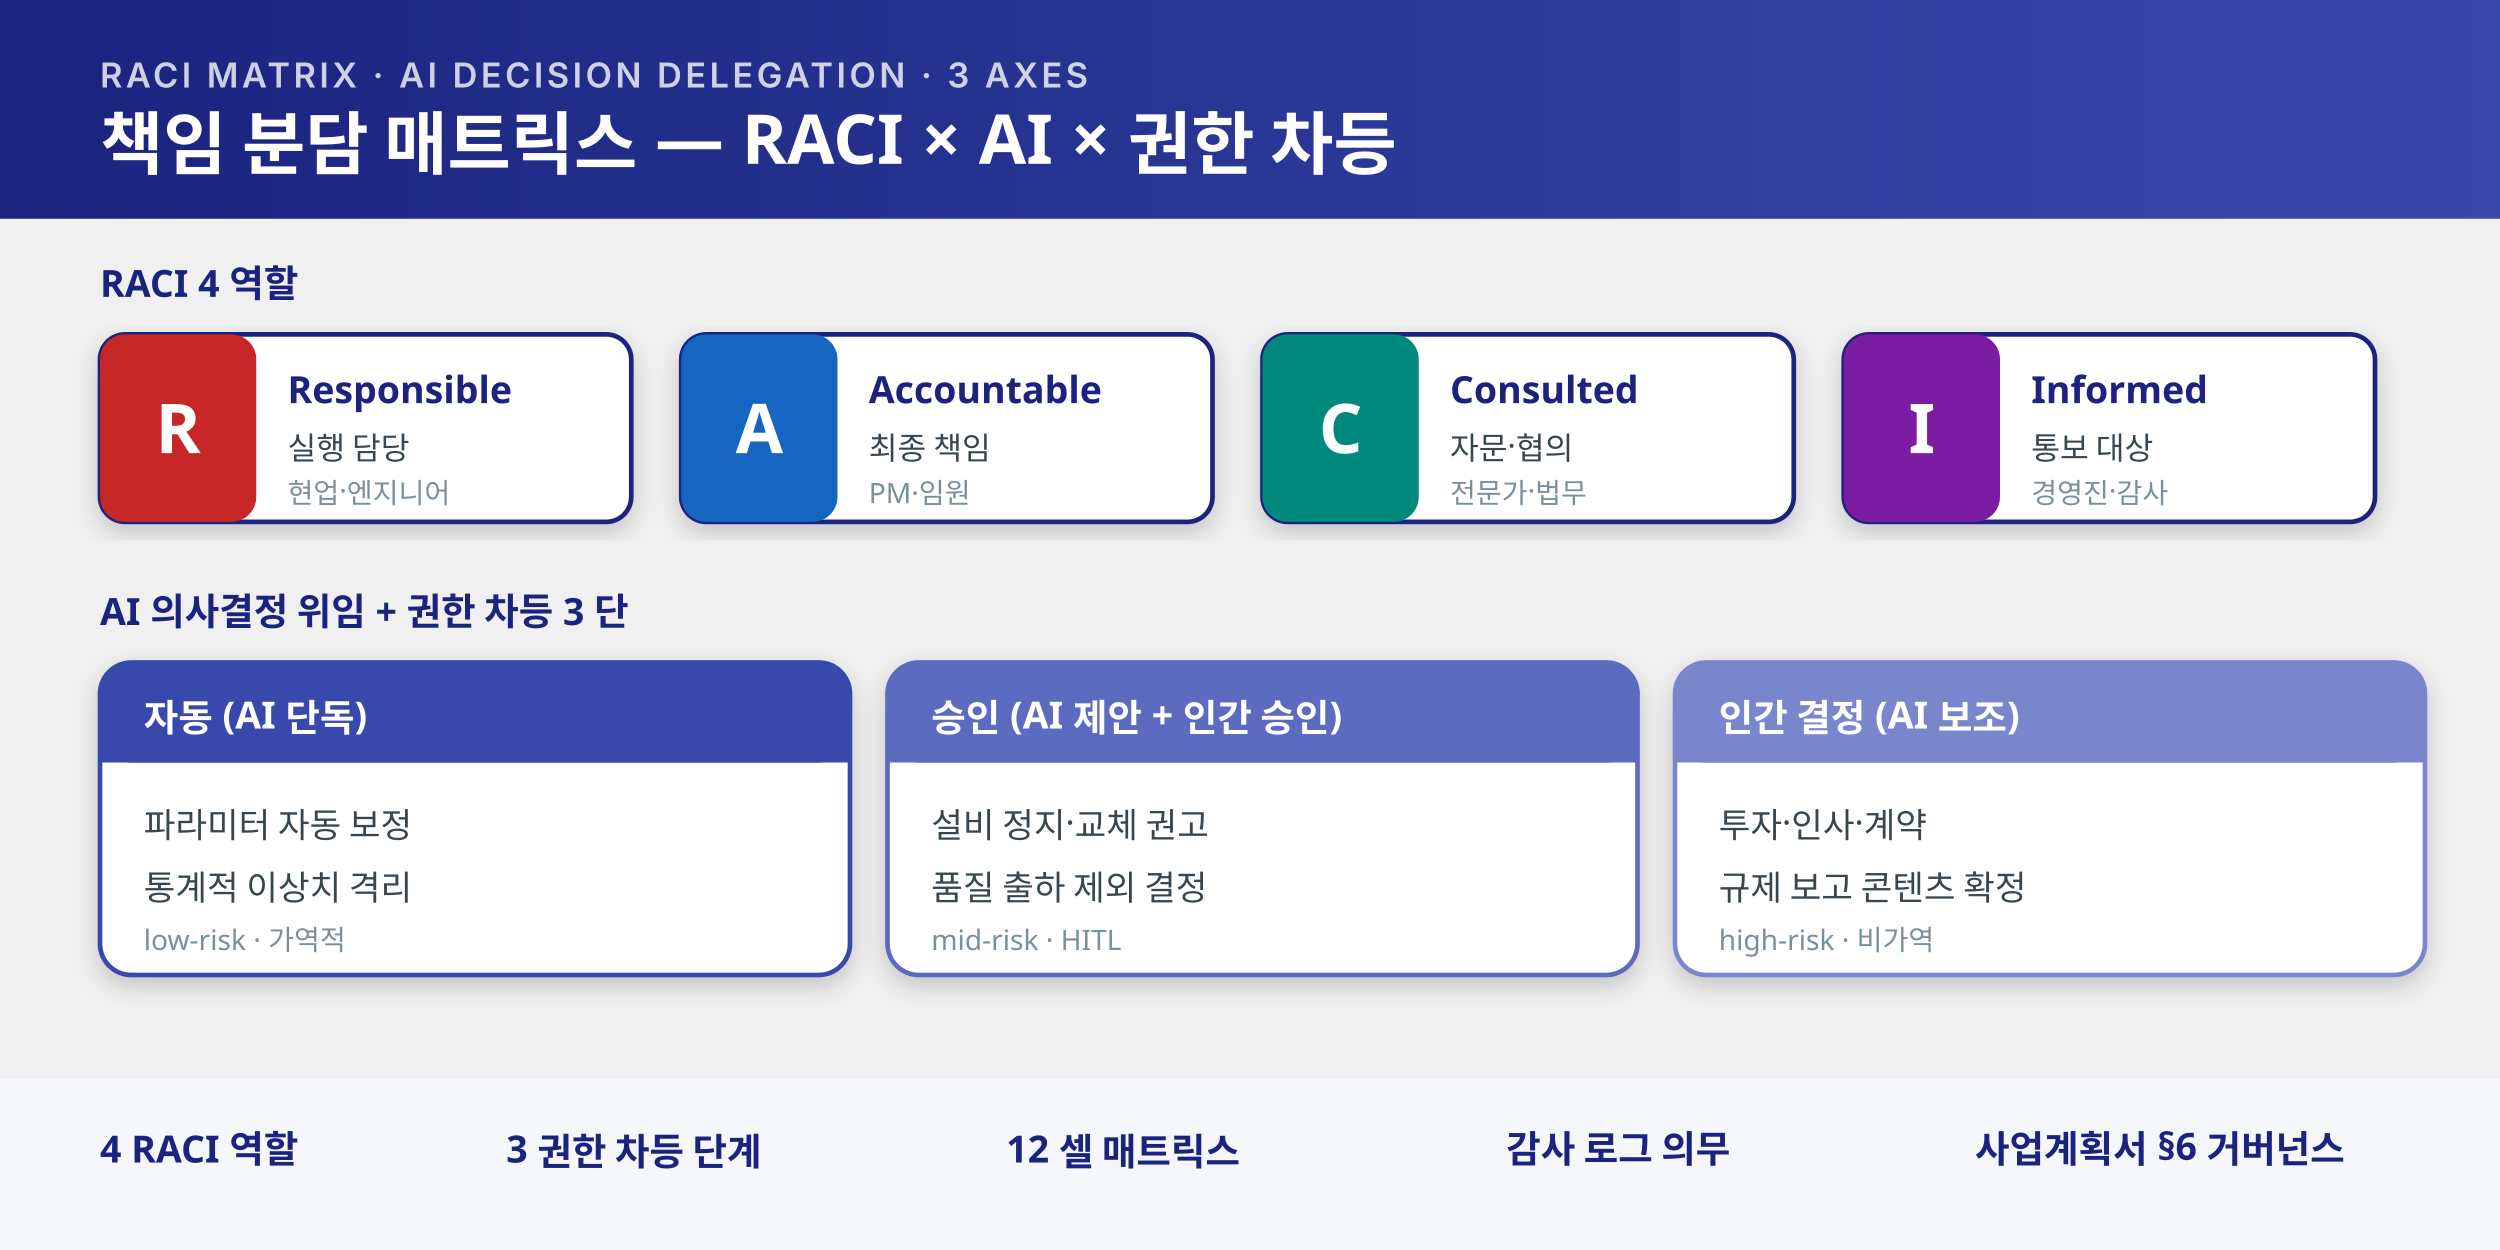
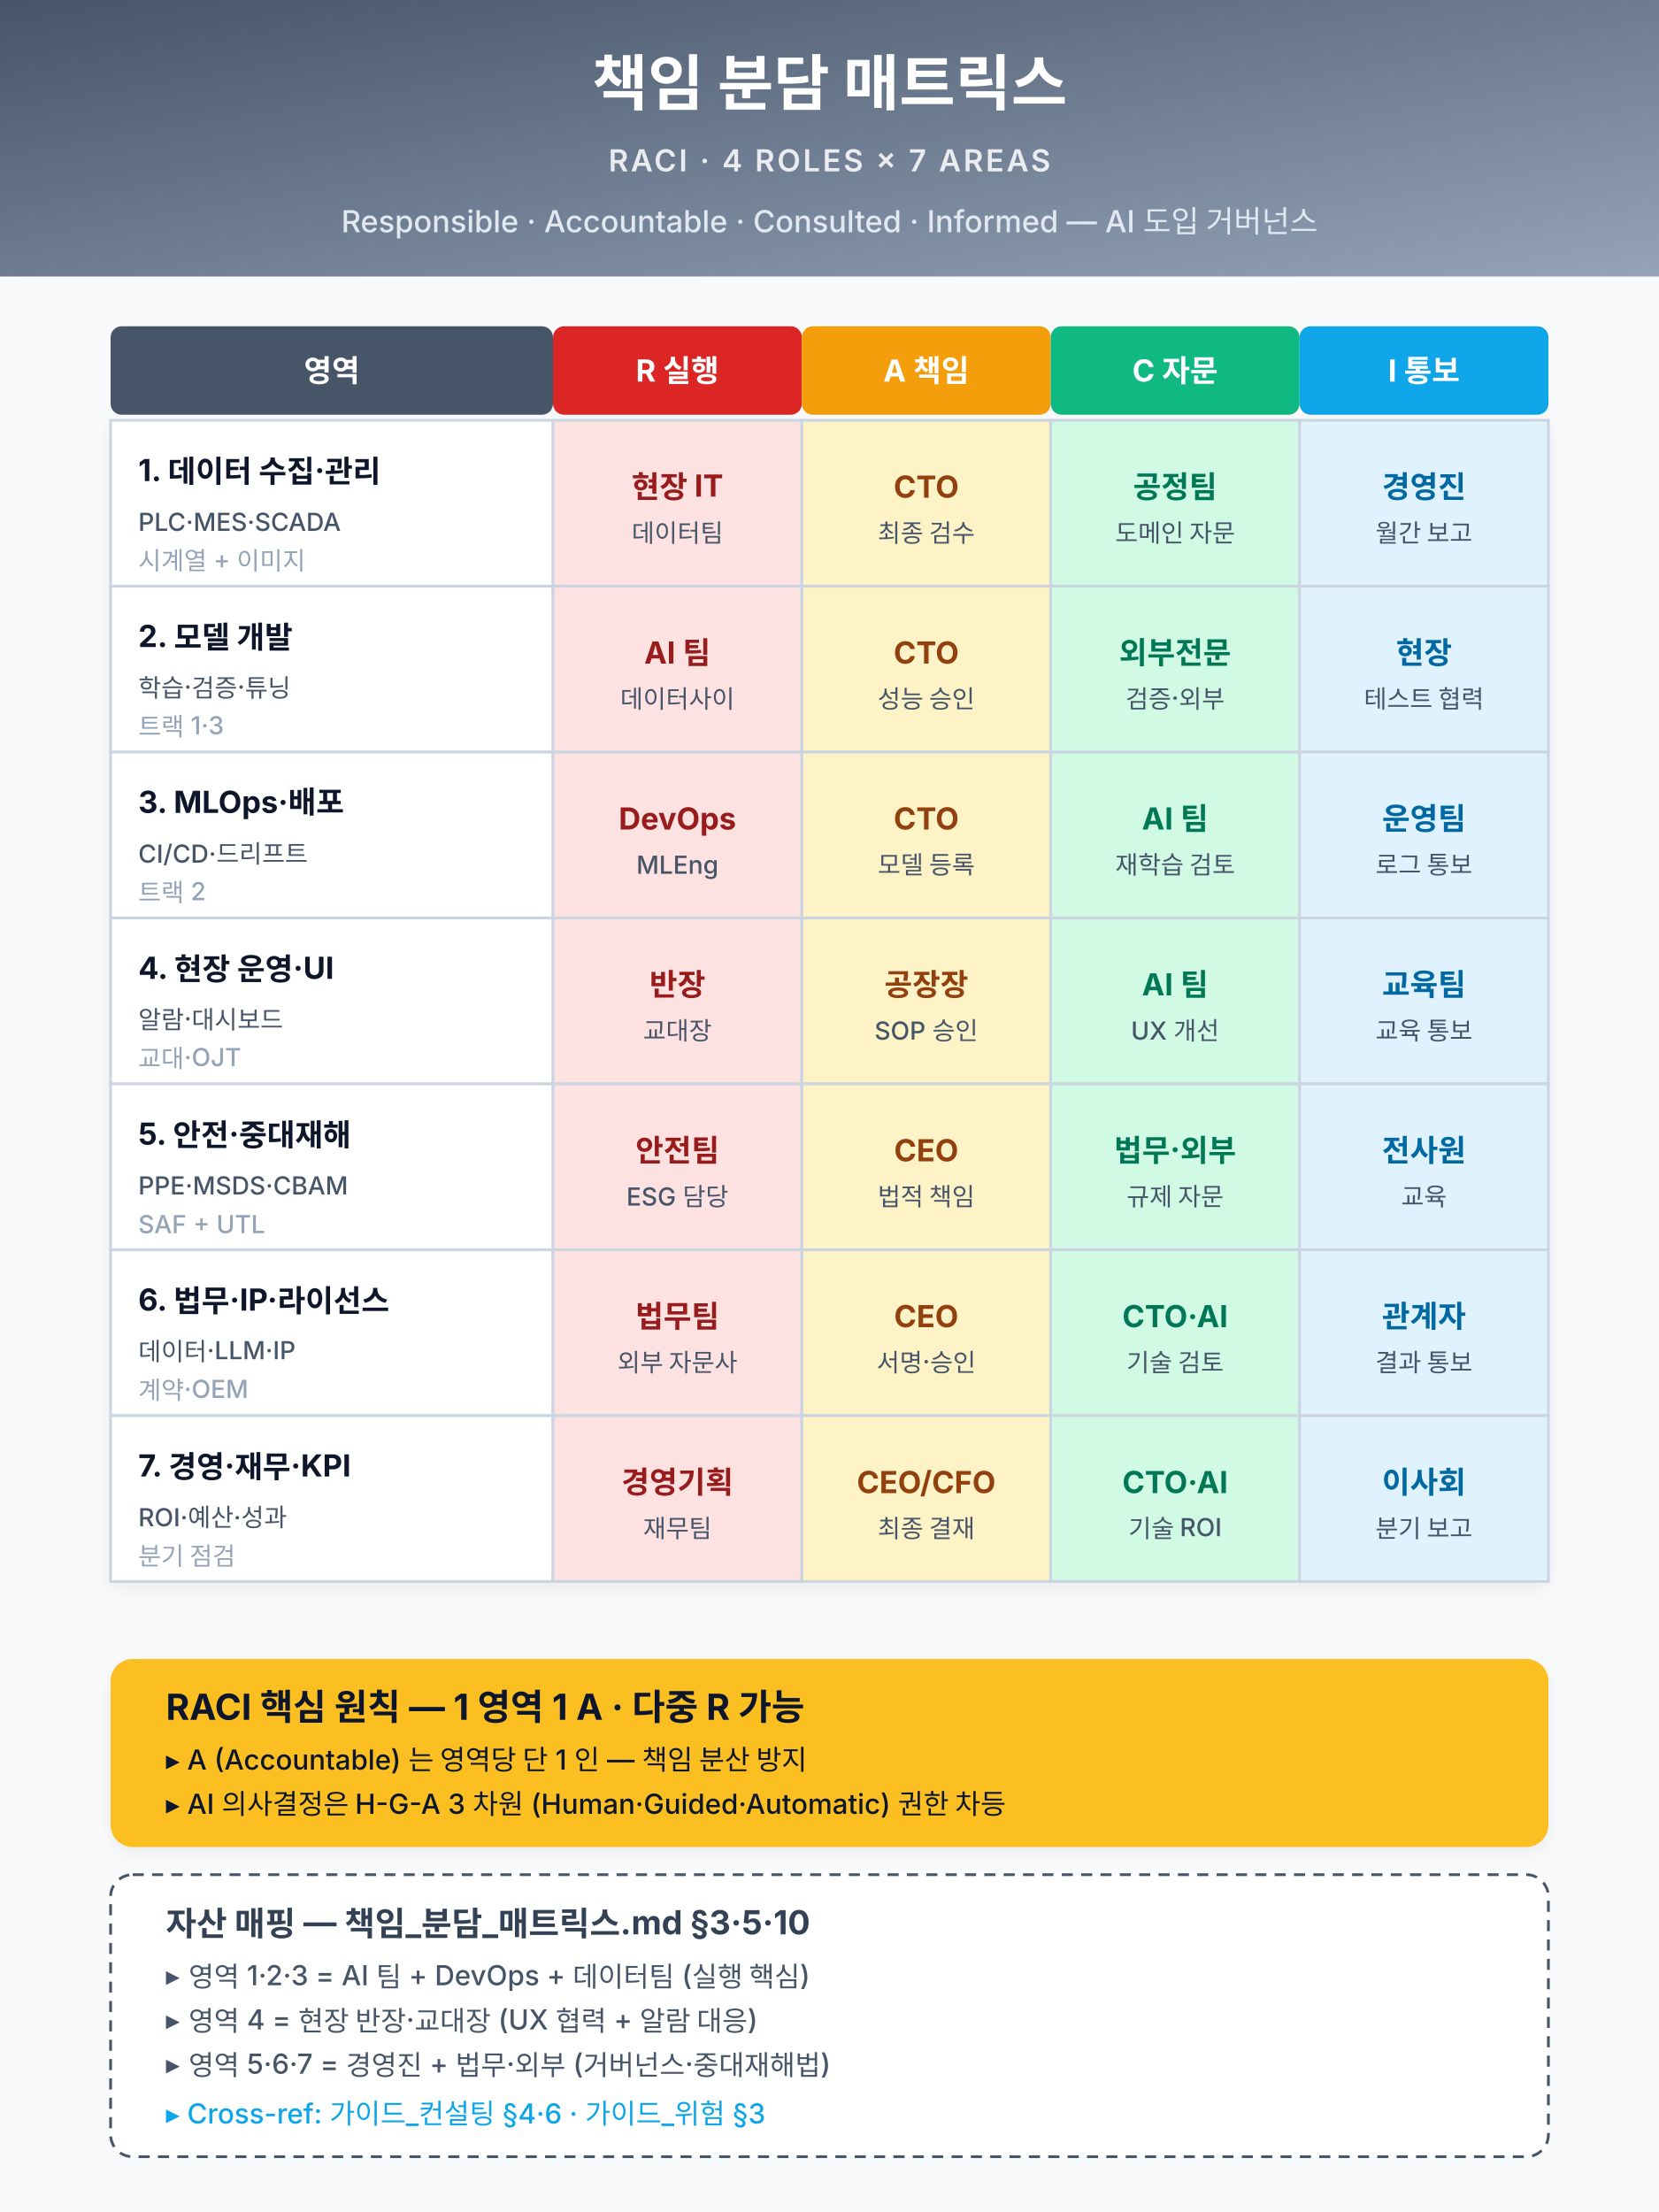
- <svg xmlns="http://www.w3.org/2000/svg" viewBox="0 0 800 400" role="img" aria-label="RACI 책임 분담 매트릭스 — 4 역할 + AI 의사결정 + 권한 차등 3 차원" class="zoomable">
+ <svg xmlns="http://www.w3.org/2000/svg" viewBox="0 0 600 800" role="img" aria-label="RACI 책임 분담 매트릭스 — 4 컬럼 × 7 영역 세로형" class="zoomable">
  <defs>
-     <linearGradient id="raci-hd" x1="0" y1="0" x2="1" y2="0">
-       <stop offset="0%" stop-color="#1A237E" />
-       <stop offset="100%" stop-color="#3949AB" />
+     <linearGradient id="raci-header" x1="0" y1="0" x2="1" y2="1">
+       <stop offset="0%" stop-color="#475569" />
+       <stop offset="100%" stop-color="#94A3B8" />
    </linearGradient>
-     <filter id="raci-shadow" x="-10%" y="-10%" width="120%" height="120%">
-       <feDropShadow dx="0" dy="3" stdDeviation="4" flood-color="#000" flood-opacity="0.18" />
+     <filter id="raci-shadow" x="-20%" y="-20%" width="140%" height="140%">
+       <feDropShadow dx="0" dy="4" stdDeviation="6" flood-color="#0F172A" flood-opacity="0.08" />
+       <feDropShadow dx="0" dy="2" stdDeviation="3" flood-color="#0F172A" flood-opacity="0.06" />
    </filter>
    <style>
-       .ko { font-family: 'Pretendard','Apple SD Gothic Neo',sans-serif; font-weight: 700; }
-       .ko-r { font-family: 'Pretendard','Apple SD Gothic Neo',sans-serif; font-weight: 500; }
-       .en { font-family: 'Inter',sans-serif; font-weight: 600; letter-spacing: 0.10em; }
+       .ko { font-family: 'Pretendard', system-ui, -apple-system, sans-serif; font-weight: 700; }
+       .ko-r { font-family: 'Pretendard', system-ui, -apple-system, sans-serif; font-weight: 500; }
+       .en { font-family: 'Pretendard', system-ui, -apple-system, sans-serif; font-weight: 600; letter-spacing: 0.08em; }
    </style>
  </defs>
-   <rect width="800" height="70" fill="url(#raci-hd)" />
-   <text x="32" y="28" class="en" fill="rgba(255,255,255,0.78)" font-size="11">RACI MATRIX · AI DECISION DELEGATION · 3 AXES</text>
-   <text x="32" y="54" class="ko" fill="white" font-size="22">책임 분담 매트릭스 — RACI × AI × 권한 차등</text>
-   <g transform="translate(32, 95)" class="ko" font-size="11">
-     <text y="0" fill="#1A237E" font-size="12" font-weight="700">RACI 4 역할</text>
-     <g transform="translate(0, 12)" filter="url(#raci-shadow)">
-       <rect width="170" height="60" rx="8" fill="white" stroke="#1A237E" stroke-width="1.5" />
-       <rect width="50" height="60" rx="8" fill="#C62828" />
-       <text x="25" y="38" text-anchor="middle" class="ko" fill="white" font-size="22">R</text>
-       <text x="60" y="22" fill="#1A237E" font-size="12">Responsible</text>
-       <text x="60" y="40" class="ko-r" fill="#37474F" font-size="10">실행 담당</text>
-       <text x="60" y="54" class="ko-r" fill="#78909C" font-size="9">현업·엔지니어</text>
+   <rect width="600" height="800" fill="#F8FAFC" />
+   <rect width="600" height="100" fill="url(#raci-header)" />
+   <text x="300" y="38" text-anchor="middle" class="ko" font-size="22" fill="white">책임 분담 매트릭스</text>
+   <text x="300" y="62" text-anchor="middle" class="en" font-size="11" fill="rgba(255,255,255,0.85)">RACI · 4 ROLES × 7 AREAS</text>
+   <text x="300" y="84" text-anchor="middle" class="ko-r" font-size="11" fill="#E2E8F0">Responsible · Accountable · Consulted · Informed — AI 도입 거버넌스</text>
+   <g transform="translate(40, 118)">
+     <rect width="160" height="32" rx="4" fill="#475569" />
+     <text x="80" y="20" text-anchor="middle" class="ko" font-size="11" fill="white">영역</text>
+     <rect x="160" width="90" height="32" rx="4" fill="#DC2626" />
+     <text x="205" y="20" text-anchor="middle" class="ko" font-size="11" fill="white">R 실행</text>
+     <rect x="250" width="90" height="32" rx="4" fill="#F59E0B" />
+     <text x="295" y="20" text-anchor="middle" class="ko" font-size="11" fill="white">A 책임</text>
+     <rect x="340" width="90" height="32" rx="4" fill="#10B981" />
+     <text x="385" y="20" text-anchor="middle" class="ko" font-size="11" fill="white">C 자문</text>
+     <rect x="430" width="90" height="32" rx="4" fill="#0EA5E9" />
+     <text x="475" y="20" text-anchor="middle" class="ko" font-size="11" fill="white">I 통보</text>
+   </g>
+   <g transform="translate(40, 152)" filter="url(#raci-shadow)">
+     <g>
+       <rect width="160" height="60" fill="white" stroke="#CBD5E1" />
+       <text x="10" y="22" class="ko" font-size="11" fill="#0F172A">1. 데이터 수집·관리</text>
+       <text x="10" y="40" class="ko-r" font-size="9" fill="#475569">PLC·MES·SCADA</text>
+       <text x="10" y="54" class="ko-r" font-size="9" fill="#94A3B8">시계열 + 이미지</text>
+       <rect x="160" width="90" height="60" fill="#FEE2E2" stroke="#CBD5E1" />
+       <text x="205" y="28" text-anchor="middle" class="ko" font-size="11" fill="#991B1B">현장 IT</text>
+       <text x="205" y="44" text-anchor="middle" class="ko-r" font-size="9" fill="#475569">데이터팀</text>
+       <rect x="250" width="90" height="60" fill="#FEF3C7" stroke="#CBD5E1" />
+       <text x="295" y="28" text-anchor="middle" class="ko" font-size="11" fill="#92400E">CTO</text>
+       <text x="295" y="44" text-anchor="middle" class="ko-r" font-size="9" fill="#475569">최종 검수</text>
+       <rect x="340" width="90" height="60" fill="#D1FAE5" stroke="#CBD5E1" />
+       <text x="385" y="28" text-anchor="middle" class="ko" font-size="11" fill="#047857">공정팀</text>
+       <text x="385" y="44" text-anchor="middle" class="ko-r" font-size="9" fill="#475569">도메인 자문</text>
+       <rect x="430" width="90" height="60" fill="#E0F2FE" stroke="#CBD5E1" />
+       <text x="475" y="28" text-anchor="middle" class="ko" font-size="11" fill="#0369A1">경영진</text>
+       <text x="475" y="44" text-anchor="middle" class="ko-r" font-size="9" fill="#475569">월간 보고</text>
    </g>
-     <g transform="translate(186, 12)" filter="url(#raci-shadow)">
-       <rect width="170" height="60" rx="8" fill="white" stroke="#1A237E" stroke-width="1.5" />
-       <rect width="50" height="60" rx="8" fill="#1565C0" />
-       <text x="25" y="38" text-anchor="middle" class="ko" fill="white" font-size="22">A</text>
-       <text x="60" y="22" fill="#1A237E" font-size="12">Accountable</text>
-       <text x="60" y="40" class="ko-r" fill="#37474F" font-size="10">최종 책임</text>
-       <text x="60" y="54" class="ko-r" fill="#78909C" font-size="9">PM·임원</text>
+     <g transform="translate(0, 60)">
+       <rect width="160" height="60" fill="white" stroke="#CBD5E1" />
+       <text x="10" y="22" class="ko" font-size="11" fill="#0F172A">2. 모델 개발</text>
+       <text x="10" y="40" class="ko-r" font-size="9" fill="#475569">학습·검증·튜닝</text>
+       <text x="10" y="54" class="ko-r" font-size="9" fill="#94A3B8">트랙 1·3</text>
+       <rect x="160" width="90" height="60" fill="#FEE2E2" stroke="#CBD5E1" />
+       <text x="205" y="28" text-anchor="middle" class="ko" font-size="11" fill="#991B1B">AI 팀</text>
+       <text x="205" y="44" text-anchor="middle" class="ko-r" font-size="9" fill="#475569">데이터사이</text>
+       <rect x="250" width="90" height="60" fill="#FEF3C7" stroke="#CBD5E1" />
+       <text x="295" y="28" text-anchor="middle" class="ko" font-size="11" fill="#92400E">CTO</text>
+       <text x="295" y="44" text-anchor="middle" class="ko-r" font-size="9" fill="#475569">성능 승인</text>
+       <rect x="340" width="90" height="60" fill="#D1FAE5" stroke="#CBD5E1" />
+       <text x="385" y="28" text-anchor="middle" class="ko" font-size="11" fill="#047857">외부전문</text>
+       <text x="385" y="44" text-anchor="middle" class="ko-r" font-size="9" fill="#475569">검증·외부</text>
+       <rect x="430" width="90" height="60" fill="#E0F2FE" stroke="#CBD5E1" />
+       <text x="475" y="28" text-anchor="middle" class="ko" font-size="11" fill="#0369A1">현장</text>
+       <text x="475" y="44" text-anchor="middle" class="ko-r" font-size="9" fill="#475569">테스트 협력</text>
    </g>
-     <g transform="translate(372, 12)" filter="url(#raci-shadow)">
-       <rect width="170" height="60" rx="8" fill="white" stroke="#1A237E" stroke-width="1.5" />
-       <rect width="50" height="60" rx="8" fill="#00897B" />
-       <text x="25" y="38" text-anchor="middle" class="ko" fill="white" font-size="22">C</text>
-       <text x="60" y="22" fill="#1A237E" font-size="12">Consulted</text>
-       <text x="60" y="40" class="ko-r" fill="#37474F" font-size="10">자문·협의</text>
-       <text x="60" y="54" class="ko-r" fill="#78909C" font-size="9">전문가·법무</text>
+     <g transform="translate(0, 120)">
+       <rect width="160" height="60" fill="white" stroke="#CBD5E1" />
+       <text x="10" y="22" class="ko" font-size="11" fill="#0F172A">3. MLOps·배포</text>
+       <text x="10" y="40" class="ko-r" font-size="9" fill="#475569">CI/CD·드리프트</text>
+       <text x="10" y="54" class="ko-r" font-size="9" fill="#94A3B8">트랙 2</text>
+       <rect x="160" width="90" height="60" fill="#FEE2E2" stroke="#CBD5E1" />
+       <text x="205" y="28" text-anchor="middle" class="ko" font-size="11" fill="#991B1B">DevOps</text>
+       <text x="205" y="44" text-anchor="middle" class="ko-r" font-size="9" fill="#475569">MLEng</text>
+       <rect x="250" width="90" height="60" fill="#FEF3C7" stroke="#CBD5E1" />
+       <text x="295" y="28" text-anchor="middle" class="ko" font-size="11" fill="#92400E">CTO</text>
+       <text x="295" y="44" text-anchor="middle" class="ko-r" font-size="9" fill="#475569">모델 등록</text>
+       <rect x="340" width="90" height="60" fill="#D1FAE5" stroke="#CBD5E1" />
+       <text x="385" y="28" text-anchor="middle" class="ko" font-size="11" fill="#047857">AI 팀</text>
+       <text x="385" y="44" text-anchor="middle" class="ko-r" font-size="9" fill="#475569">재학습 검토</text>
+       <rect x="430" width="90" height="60" fill="#E0F2FE" stroke="#CBD5E1" />
+       <text x="475" y="28" text-anchor="middle" class="ko" font-size="11" fill="#0369A1">운영팀</text>
+       <text x="475" y="44" text-anchor="middle" class="ko-r" font-size="9" fill="#475569">로그 통보</text>
    </g>
-     <g transform="translate(558, 12)" filter="url(#raci-shadow)">
-       <rect width="170" height="60" rx="8" fill="white" stroke="#1A237E" stroke-width="1.5" />
-       <rect width="50" height="60" rx="8" fill="#7B1FA2" />
-       <text x="25" y="38" text-anchor="middle" class="ko" fill="white" font-size="22">I</text>
-       <text x="60" y="22" fill="#1A237E" font-size="12">Informed</text>
-       <text x="60" y="40" class="ko-r" fill="#37474F" font-size="10">통보 대상</text>
-       <text x="60" y="54" class="ko-r" fill="#78909C" font-size="9">경영진·감사</text>
+     <g transform="translate(0, 180)">
+       <rect width="160" height="60" fill="white" stroke="#CBD5E1" />
+       <text x="10" y="22" class="ko" font-size="11" fill="#0F172A">4. 현장 운영·UI</text>
+       <text x="10" y="40" class="ko-r" font-size="9" fill="#475569">알람·대시보드</text>
+       <text x="10" y="54" class="ko-r" font-size="9" fill="#94A3B8">교대·OJT</text>
+       <rect x="160" width="90" height="60" fill="#FEE2E2" stroke="#CBD5E1" />
+       <text x="205" y="28" text-anchor="middle" class="ko" font-size="11" fill="#991B1B">반장</text>
+       <text x="205" y="44" text-anchor="middle" class="ko-r" font-size="9" fill="#475569">교대장</text>
+       <rect x="250" width="90" height="60" fill="#FEF3C7" stroke="#CBD5E1" />
+       <text x="295" y="28" text-anchor="middle" class="ko" font-size="11" fill="#92400E">공장장</text>
+       <text x="295" y="44" text-anchor="middle" class="ko-r" font-size="9" fill="#475569">SOP 승인</text>
+       <rect x="340" width="90" height="60" fill="#D1FAE5" stroke="#CBD5E1" />
+       <text x="385" y="28" text-anchor="middle" class="ko" font-size="11" fill="#047857">AI 팀</text>
+       <text x="385" y="44" text-anchor="middle" class="ko-r" font-size="9" fill="#475569">UX 개선</text>
+       <rect x="430" width="90" height="60" fill="#E0F2FE" stroke="#CBD5E1" />
+       <text x="475" y="28" text-anchor="middle" class="ko" font-size="11" fill="#0369A1">교육팀</text>
+       <text x="475" y="44" text-anchor="middle" class="ko-r" font-size="9" fill="#475569">교육 통보</text>
+     </g>
+     <g transform="translate(0, 240)">
+       <rect width="160" height="60" fill="white" stroke="#CBD5E1" />
+       <text x="10" y="22" class="ko" font-size="11" fill="#0F172A">5. 안전·중대재해</text>
+       <text x="10" y="40" class="ko-r" font-size="9" fill="#475569">PPE·MSDS·CBAM</text>
+       <text x="10" y="54" class="ko-r" font-size="9" fill="#94A3B8">SAF + UTL</text>
+       <rect x="160" width="90" height="60" fill="#FEE2E2" stroke="#CBD5E1" />
+       <text x="205" y="28" text-anchor="middle" class="ko" font-size="11" fill="#991B1B">안전팀</text>
+       <text x="205" y="44" text-anchor="middle" class="ko-r" font-size="9" fill="#475569">ESG 담당</text>
+       <rect x="250" width="90" height="60" fill="#FEF3C7" stroke="#CBD5E1" />
+       <text x="295" y="28" text-anchor="middle" class="ko" font-size="11" fill="#92400E">CEO</text>
+       <text x="295" y="44" text-anchor="middle" class="ko-r" font-size="9" fill="#475569">법적 책임</text>
+       <rect x="340" width="90" height="60" fill="#D1FAE5" stroke="#CBD5E1" />
+       <text x="385" y="28" text-anchor="middle" class="ko" font-size="11" fill="#047857">법무·외부</text>
+       <text x="385" y="44" text-anchor="middle" class="ko-r" font-size="9" fill="#475569">규제 자문</text>
+       <rect x="430" width="90" height="60" fill="#E0F2FE" stroke="#CBD5E1" />
+       <text x="475" y="28" text-anchor="middle" class="ko" font-size="11" fill="#0369A1">전사원</text>
+       <text x="475" y="44" text-anchor="middle" class="ko-r" font-size="9" fill="#475569">교육</text>
+     </g>
+     <g transform="translate(0, 300)">
+       <rect width="160" height="60" fill="white" stroke="#CBD5E1" />
+       <text x="10" y="22" class="ko" font-size="11" fill="#0F172A">6. 법무·IP·라이선스</text>
+       <text x="10" y="40" class="ko-r" font-size="9" fill="#475569">데이터·LLM·IP</text>
+       <text x="10" y="54" class="ko-r" font-size="9" fill="#94A3B8">계약·OEM</text>
+       <rect x="160" width="90" height="60" fill="#FEE2E2" stroke="#CBD5E1" />
+       <text x="205" y="28" text-anchor="middle" class="ko" font-size="11" fill="#991B1B">법무팀</text>
+       <text x="205" y="44" text-anchor="middle" class="ko-r" font-size="9" fill="#475569">외부 자문사</text>
+       <rect x="250" width="90" height="60" fill="#FEF3C7" stroke="#CBD5E1" />
+       <text x="295" y="28" text-anchor="middle" class="ko" font-size="11" fill="#92400E">CEO</text>
+       <text x="295" y="44" text-anchor="middle" class="ko-r" font-size="9" fill="#475569">서명·승인</text>
+       <rect x="340" width="90" height="60" fill="#D1FAE5" stroke="#CBD5E1" />
+       <text x="385" y="28" text-anchor="middle" class="ko" font-size="11" fill="#047857">CTO·AI</text>
+       <text x="385" y="44" text-anchor="middle" class="ko-r" font-size="9" fill="#475569">기술 검토</text>
+       <rect x="430" width="90" height="60" fill="#E0F2FE" stroke="#CBD5E1" />
+       <text x="475" y="28" text-anchor="middle" class="ko" font-size="11" fill="#0369A1">관계자</text>
+       <text x="475" y="44" text-anchor="middle" class="ko-r" font-size="9" fill="#475569">결과 통보</text>
+     </g>
+     <g transform="translate(0, 360)">
+       <rect width="160" height="60" fill="white" stroke="#CBD5E1" />
+       <text x="10" y="22" class="ko" font-size="11" fill="#0F172A">7. 경영·재무·KPI</text>
+       <text x="10" y="40" class="ko-r" font-size="9" fill="#475569">ROI·예산·성과</text>
+       <text x="10" y="54" class="ko-r" font-size="9" fill="#94A3B8">분기 점검</text>
+       <rect x="160" width="90" height="60" fill="#FEE2E2" stroke="#CBD5E1" />
+       <text x="205" y="28" text-anchor="middle" class="ko" font-size="11" fill="#991B1B">경영기획</text>
+       <text x="205" y="44" text-anchor="middle" class="ko-r" font-size="9" fill="#475569">재무팀</text>
+       <rect x="250" width="90" height="60" fill="#FEF3C7" stroke="#CBD5E1" />
+       <text x="295" y="28" text-anchor="middle" class="ko" font-size="11" fill="#92400E">CEO/CFO</text>
+       <text x="295" y="44" text-anchor="middle" class="ko-r" font-size="9" fill="#475569">최종 결재</text>
+       <rect x="340" width="90" height="60" fill="#D1FAE5" stroke="#CBD5E1" />
+       <text x="385" y="28" text-anchor="middle" class="ko" font-size="11" fill="#047857">CTO·AI</text>
+       <text x="385" y="44" text-anchor="middle" class="ko-r" font-size="9" fill="#475569">기술 ROI</text>
+       <rect x="430" width="90" height="60" fill="#E0F2FE" stroke="#CBD5E1" />
+       <text x="475" y="28" text-anchor="middle" class="ko" font-size="11" fill="#0369A1">이사회</text>
+       <text x="475" y="44" text-anchor="middle" class="ko-r" font-size="9" fill="#475569">분기 보고</text>
    </g>
  </g>
-   <g transform="translate(32, 200)" class="ko" font-size="11">
-     <text y="0" fill="#1A237E" font-size="12" font-weight="700">AI 의사결정 위임 + 권한 차등 3 단</text>
-     <g transform="translate(0, 12)" filter="url(#raci-shadow)">
-       <rect width="240" height="100" rx="10" fill="white" stroke="#3949AB" stroke-width="1.5" />
-       <rect width="240" height="32" rx="10" fill="#3949AB" />
-       <rect y="20" width="240" height="12" fill="#3949AB" />
-       <text x="14" y="22" fill="white" font-size="12">자동 (AI 단독)</text>
-       <text x="14" y="56" class="ko-r" fill="#37474F" font-size="11">파라미터 자동 보정</text>
-       <text x="14" y="76" class="ko-r" fill="#37474F" font-size="11">통계적 이상치 격리</text>
-       <text x="14" y="92" class="ko-r" fill="#78909C" font-size="9">low-risk · 가역적</text>
-     </g>
-     <g transform="translate(252, 12)" filter="url(#raci-shadow)">
-       <rect width="240" height="100" rx="10" fill="white" stroke="#5C6BC0" stroke-width="1.5" />
-       <rect width="240" height="32" rx="10" fill="#5C6BC0" />
-       <rect y="20" width="240" height="12" fill="#5C6BC0" />
-       <text x="14" y="22" fill="white" font-size="12">승인 (AI 제안 + 인간 승인)</text>
-       <text x="14" y="56" class="ko-r" fill="#37474F" font-size="11">설비 정지·교체 권고</text>
-       <text x="14" y="76" class="ko-r" fill="#37474F" font-size="11">품질 출하 제외 결정</text>
-       <text x="14" y="92" class="ko-r" fill="#78909C" font-size="9">mid-risk · HITL</text>
-     </g>
-     <g transform="translate(504, 12)" filter="url(#raci-shadow)">
-       <rect width="240" height="100" rx="10" fill="white" stroke="#7986CB" stroke-width="1.5" />
-       <rect width="240" height="32" rx="10" fill="#7986CB" />
-       <rect y="20" width="240" height="12" fill="#7986CB" />
-       <text x="14" y="22" fill="white" font-size="12">인간 결정 (AI 보조)</text>
-       <text x="14" y="56" class="ko-r" fill="#37474F" font-size="11">투자·인사·계약</text>
-       <text x="14" y="76" class="ko-r" fill="#37474F" font-size="11">규제 보고 콘텐츠 확정</text>
-       <text x="14" y="92" class="ko-r" fill="#78909C" font-size="9">high-risk · 비가역</text>
-     </g>
+   <g transform="translate(40, 600)" filter="url(#raci-shadow)">
+     <rect width="520" height="68" rx="8" fill="#FBBF24" />
+     <text x="20" y="22" class="ko" font-size="13" fill="#0F172A">RACI 핵심 원칙 — 1 영역 1 A · 다중 R 가능</text>
+     <text x="20" y="40" class="ko-r" font-size="10" fill="#0F172A">▸ A (Accountable) 는 영역당 단 1 인 — 책임 분산 방지</text>
+     <text x="20" y="56" class="ko-r" font-size="10" fill="#0F172A">▸ AI 의사결정은 H-G-A 3 차원 (Human·Guided·Automatic) 권한 차등</text>
  </g>
-   <rect x="0" y="345" width="800" height="55" fill="#F5F7FA" />
-   <g transform="translate(32, 372)" class="ko" font-size="12" fill="#1A237E">
-     <text y="0" font-weight="700">4 RACI 역할</text>
-     <text x="130" y="0" font-weight="700">3 권한 차등 단계</text>
-     <text x="290" y="0" font-weight="700">12 셀 매트릭스</text>
-     <text x="450" y="0" font-weight="700">감사 로그 의무</text>
-     <text x="600" y="0" font-weight="700">사업계획서 §6 거버넌스</text>
+   <g transform="translate(40, 678)">
+     <rect width="520" height="102" rx="8" fill="white" stroke="#475569" stroke-width="1" stroke-dasharray="4 3" />
+     <text x="20" y="22" class="ko" font-size="12" fill="#334155">자산 매핑 — 책임_분담_매트릭스.md §3·5·10</text>
+     <text x="20" y="40" class="ko-r" font-size="10" fill="#475569">▸ 영역 1·2·3 = AI 팀 + DevOps + 데이터팀 (실행 핵심)</text>
+     <text x="20" y="56" class="ko-r" font-size="10" fill="#475569">▸ 영역 4 = 현장 반장·교대장 (UX 협력 + 알람 대응)</text>
+     <text x="20" y="72" class="ko-r" font-size="10" fill="#475569">▸ 영역 5·6·7 = 경영진 + 법무·외부 (거버넌스·중대재해법)</text>
+     <text x="20" y="90" class="ko-r" font-size="10" fill="#0EA5E9">▸ Cross-ref: 가이드_컨설팅 §4·6 · 가이드_위험 §3</text>
  </g>
</svg>
